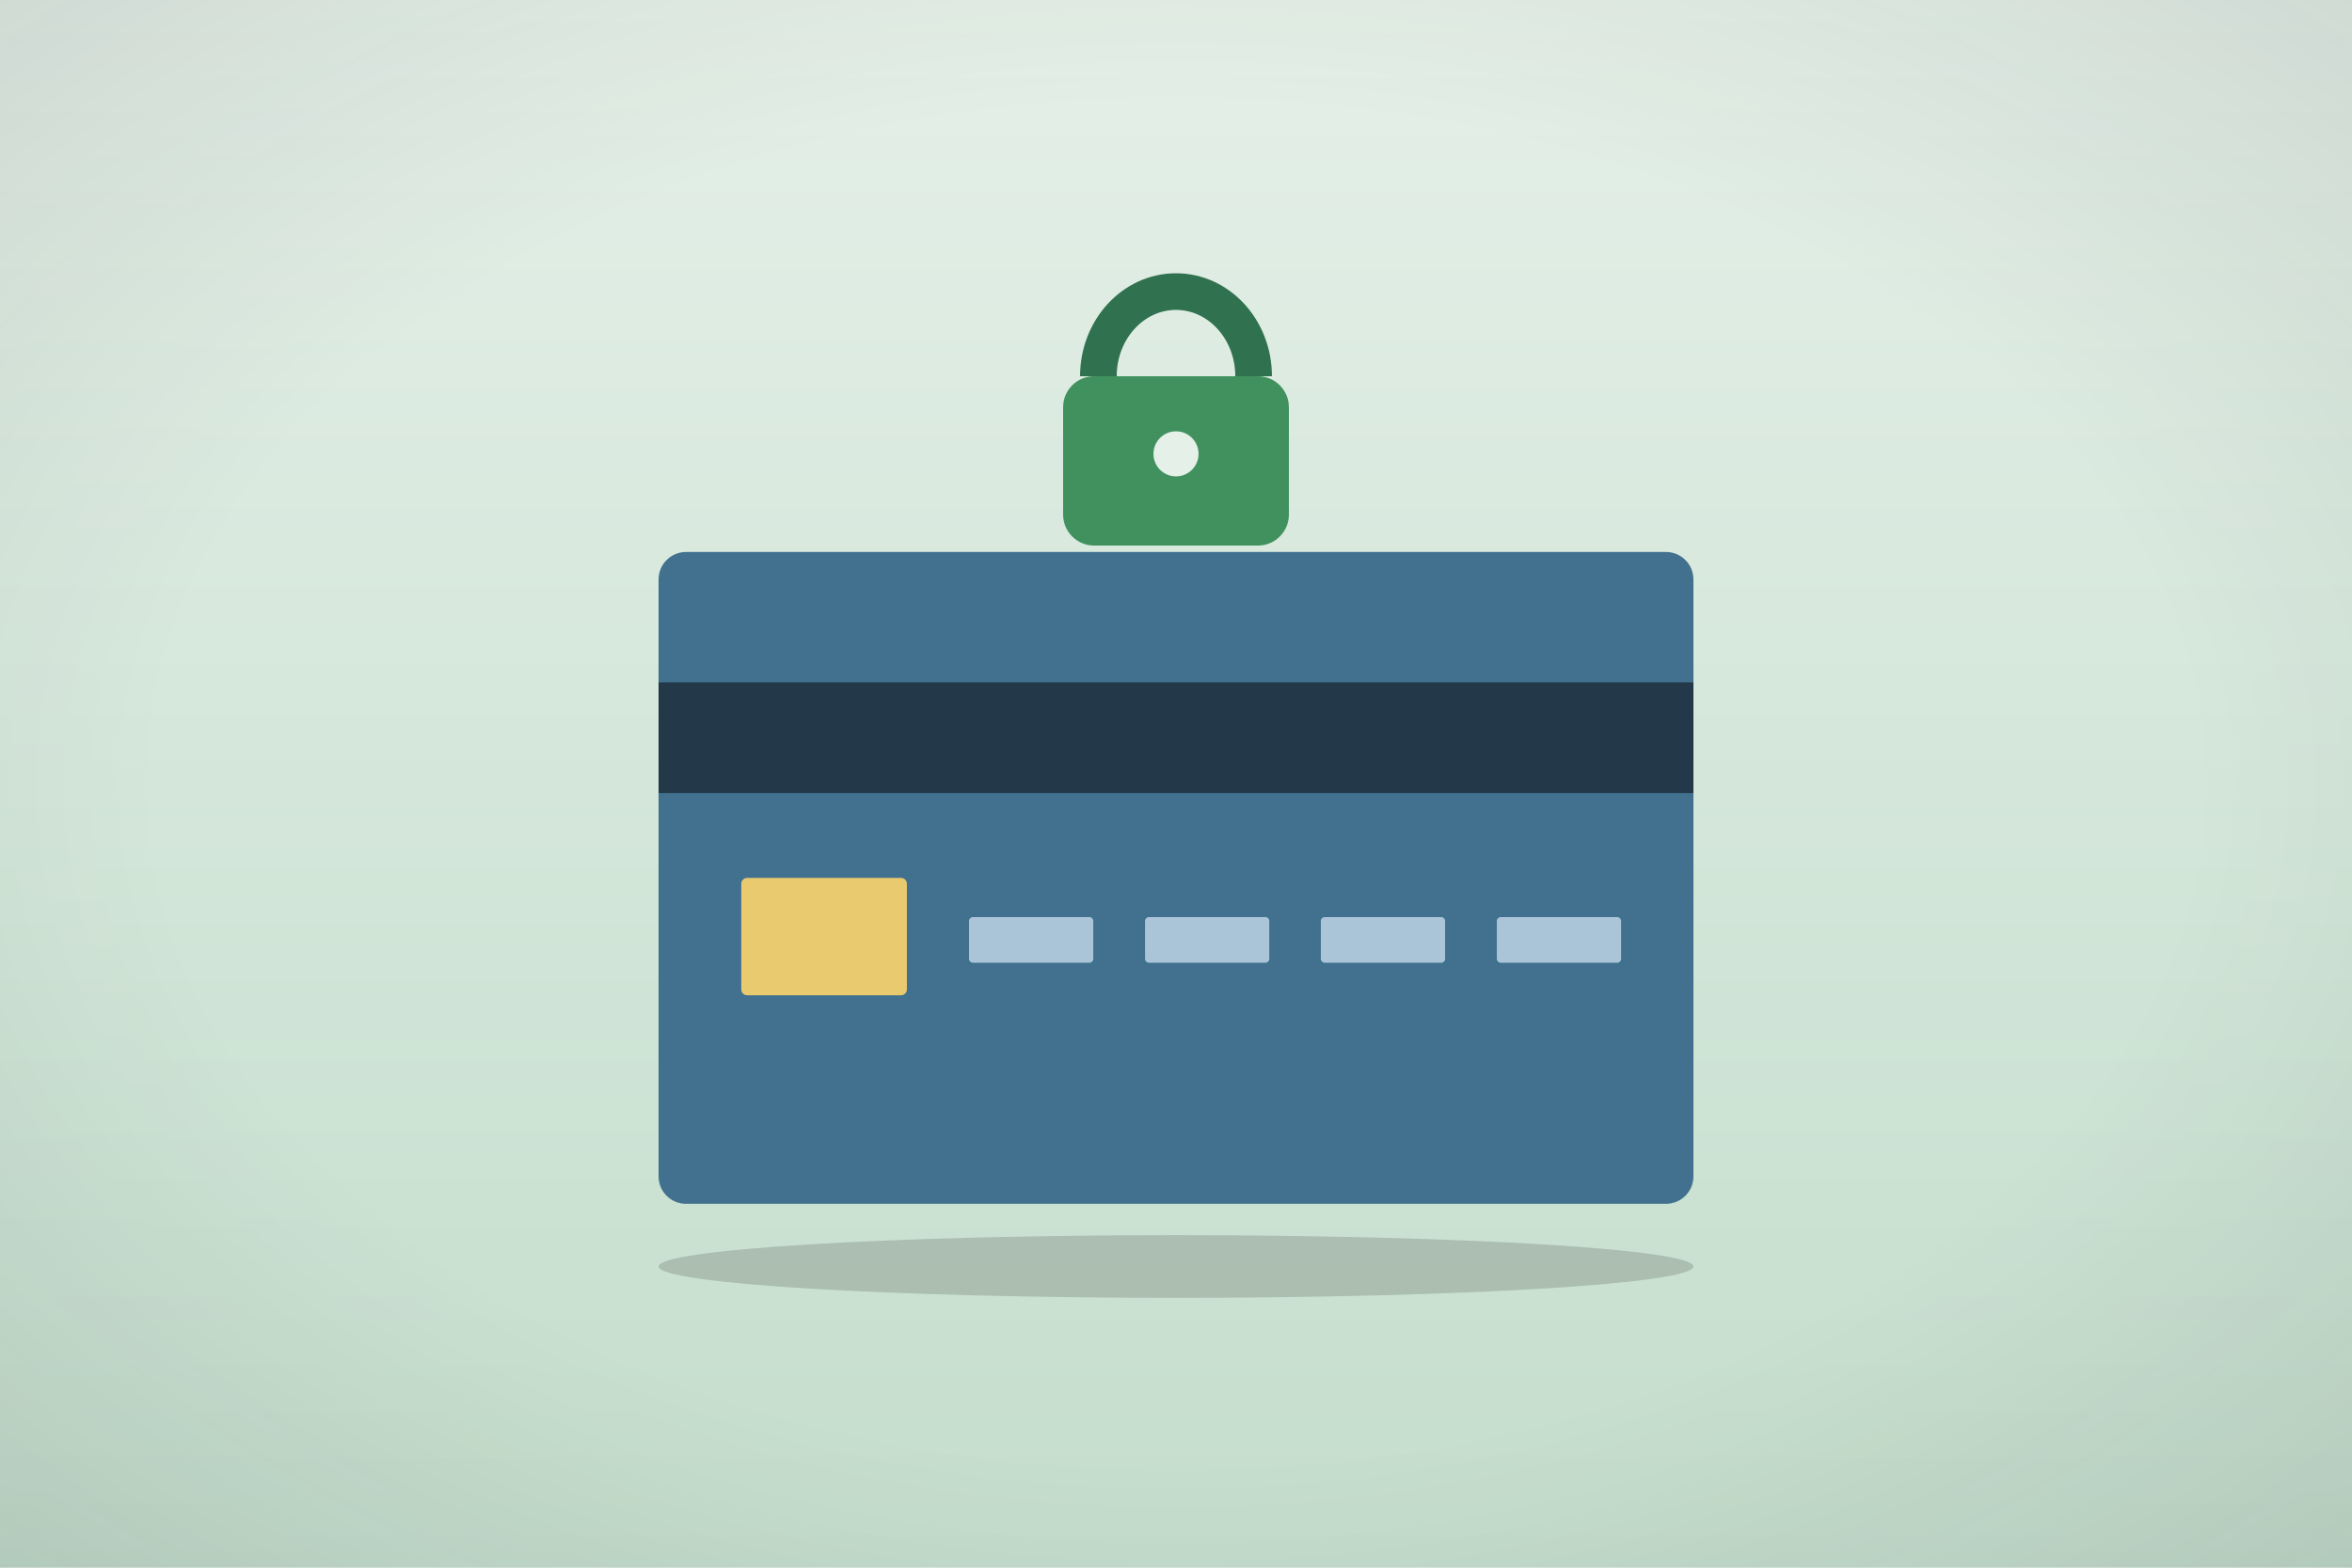
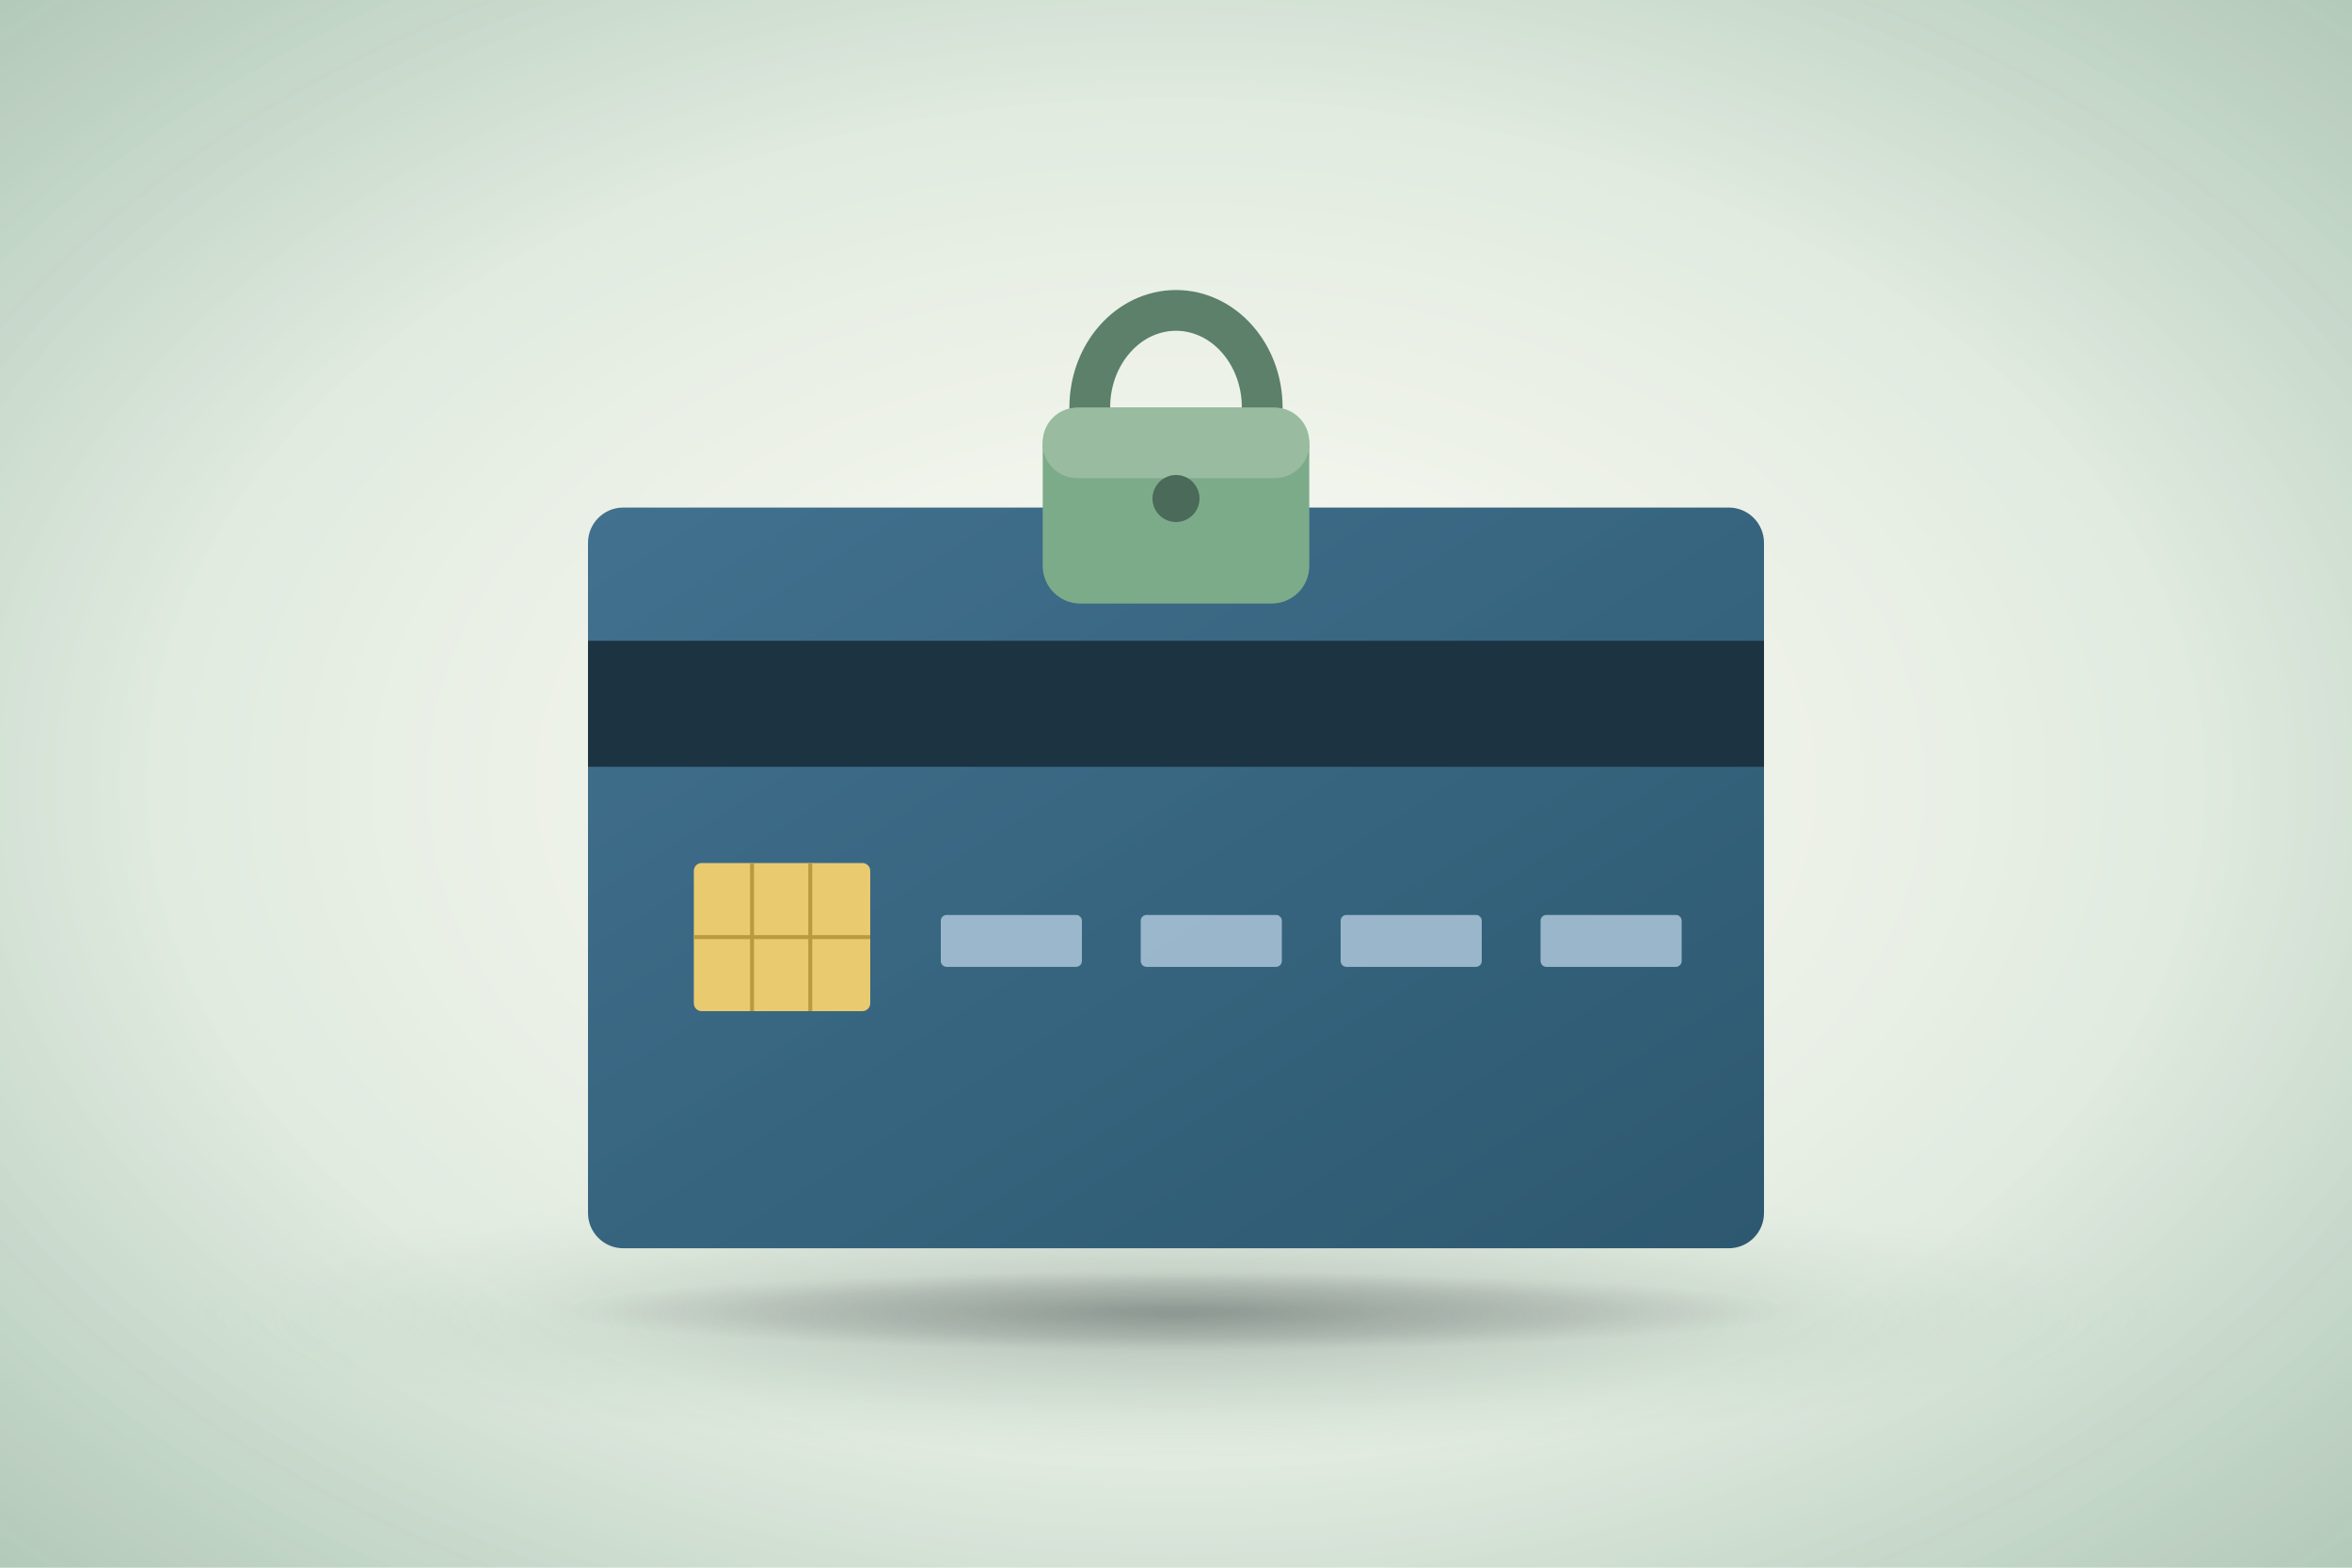
<svg xmlns="http://www.w3.org/2000/svg" id="la-safe-payment" width="1200" height="800" viewBox="0 0 1200 800" preserveAspectRatio="xMidYMid meet" aria-hidden="true" focusable="false">
  <style>
    @keyframes la-safe-payment-secure { 0%,100% { transform:scale(1) } 50% { transform:scale(1.04) } }
    @keyframes la-safe-payment-glint { 0%,100% { opacity:1 } 50% { opacity:.86 } }
    #la-safe-payment .shackle { transform-box:fill-box; transform-origin:center bottom; animation: la-safe-payment-glint 3s cubic-bezier(.4,0,.2,1) infinite; }
    #la-safe-payment .lockbody { transform-box:fill-box; transform-origin:center; animation: la-safe-payment-secure 3s cubic-bezier(.4,0,.2,1) infinite; }
  @media (prefers-reduced-motion: reduce) { #la-safe-payment * { animation: none !important } }</style>
  <defs>
-     <linearGradient id="lg0" x1="0" y1="0" x2="0" y2="1">
-       <stop offset="0" stop-color="#e4f0e8" stop-opacity="1" />
-       <stop offset="1" stop-color="#c2dccc" stop-opacity="1" />
+     <radialGradient id="rg0" cx="0.5" cy="0.5" r="0.78">
+       <stop offset="0" stop-color="#FFFCF6" stop-opacity="1" />
+       <stop offset="0.55" stop-color="#e0ebe0" stop-opacity="1" />
+       <stop offset="1" stop-color="#B9D6C4" stop-opacity="1" />
+     </radialGradient>
+   </defs>
+   <rect width="1200" height="800" fill="url(#rg0)" />
+   <defs>
+     <radialGradient id="rg1" cx="0.5" cy="0.5" r="0.5">
+       <stop offset="0" stop-color="#72867f" stop-opacity="0.5" />
+       <stop offset="0.6" stop-color="#869d93" stop-opacity="0.18" />
+       <stop offset="1" stop-color="#B9D6C4" stop-opacity="0" />
+     </radialGradient>
+   </defs>
+   <ellipse cx="600.0" cy="672.0" rx="504.0" ry="72.0" fill="url(#rg1)" />
+   <defs>
+     <radialGradient id="rg2" cx="0.5" cy="0.5" r="0.5">
+       <stop offset="0" stop-color="#101820" stop-opacity="0.24" />
+       <stop offset="0.65" stop-color="#101820" stop-opacity="0.108" />
+       <stop offset="1" stop-color="#101820" stop-opacity="0" />
+     </radialGradient>
+   </defs>
+   <ellipse cx="600.0" cy="669.0" rx="312.0" ry="20.0" fill="url(#rg2)" />
+   <defs>
+     <linearGradient id="lg3" x1="0" y1="0" x2="1" y2="1">
+       <stop offset="0" stop-color="#3F6F8F" stop-opacity="1" />
+       <stop offset="1" stop-color="#2C566F" stop-opacity="1" />
    </linearGradient>
  </defs>
-   <rect width="1200" height="800" fill="url(#lg0)" />
-   <ellipse cx="600.0" cy="646.3" rx="264.0" ry="16.0" fill="#000" opacity="0.16" />
-   <rect x="336" y="281.68" width="528" height="332.64" rx="14" fill="#3f6f8f" />
-   <rect x="336" y="348.2" width="528" height="56.5" fill="#22384a" />
-   <rect x="378.2" y="448.0" width="84.5" height="59.9" rx="3" fill="#e8c96f" />
-   <rect x="494.4" y="468.0" width="63.4" height="23.3" rx="2" fill="#a8c4d8" />
-   <rect x="584.2" y="468.0" width="63.4" height="23.3" rx="2" fill="#a8c4d8" />
-   <rect x="673.9" y="468.0" width="63.4" height="23.3" rx="2" fill="#a8c4d8" />
-   <rect x="763.7" y="468.0" width="63.4" height="23.3" rx="2" fill="#a8c4d8" />
+   <rect x="300.0" y="259.0" width="600.0" height="378.0" rx="18" fill="url(#lg3)" />
+   <rect x="300.0" y="327.0" width="600.0" height="64.3" fill="#1B3242" />
+   <rect x="354.0" y="440.4" width="90.0" height="75.6" rx="4" fill="#E8C96F" />
+   <path d="M 383.7 440.4 l 0 75.6 M 413.4 440.4 l 0 75.6 M 354.0 478.2 l 90.0 0" stroke="#B8973F" stroke-width="2" />
+   <rect x="480.0" y="466.9" width="72.0" height="26.5" rx="3" fill="#A8C4D8" opacity="0.85" />
+   <rect x="582.0" y="466.9" width="72.0" height="26.5" rx="3" fill="#A8C4D8" opacity="0.85" />
+   <rect x="684.0" y="466.9" width="72.0" height="26.5" rx="3" fill="#A8C4D8" opacity="0.85" />
+   <rect x="786.0" y="466.9" width="72.0" height="26.5" rx="3" fill="#A8C4D8" opacity="0.85" />
  <g class="shackle">
-     <path d="M 560.4 192.0 a 39.6 43.2 0 0 1 79.2 0" stroke="#2f6f4f" stroke-width="18.7" fill="none" />
+     <path d="M 556.0 208.0 a 44.0 49.6 0 0 1 88.0 0" stroke="#5a7e6a" stroke-width="20.8" fill="none" stroke-linecap="round" />
  </g>
  <g class="lockbody">
-     <rect x="542.4" y="192.0" width="115.2" height="86.4" rx="15.8" fill="#3f8f5f" />
-     <circle cx="600.0" cy="231.6" r="11.5" fill="#e4f0e8" />
+     <rect x="532.0" y="208.0" width="136.0" height="100.0" rx="19.2" fill="#79A98A" />
+     <rect x="532.0" y="208.0" width="136.0" height="36.0" rx="17.6" fill="#96baa0" />
+     <circle cx="600.0" cy="254.4" r="12.0" fill="#4a685a" />
  </g>
  <defs>
-     <radialGradient id="rg1" cx="0.5" cy="0.5" r="0.78">
+     <radialGradient id="rg4" cx="0.5" cy="0.5" r="0.78">
      <stop offset="0.55" stop-color="#000" stop-opacity="0" />
      <stop offset="1" stop-color="#101820" stop-opacity="0.12" />
    </radialGradient>
  </defs>
  <rect width="1200" height="800" fill="#f7c98b" opacity="0.03" style="mix-blend-mode:overlay" />
-   <rect width="1200" height="800" fill="url(#rg1)" />
+   <rect width="1200" height="800" fill="url(#rg4)" />
</svg>
